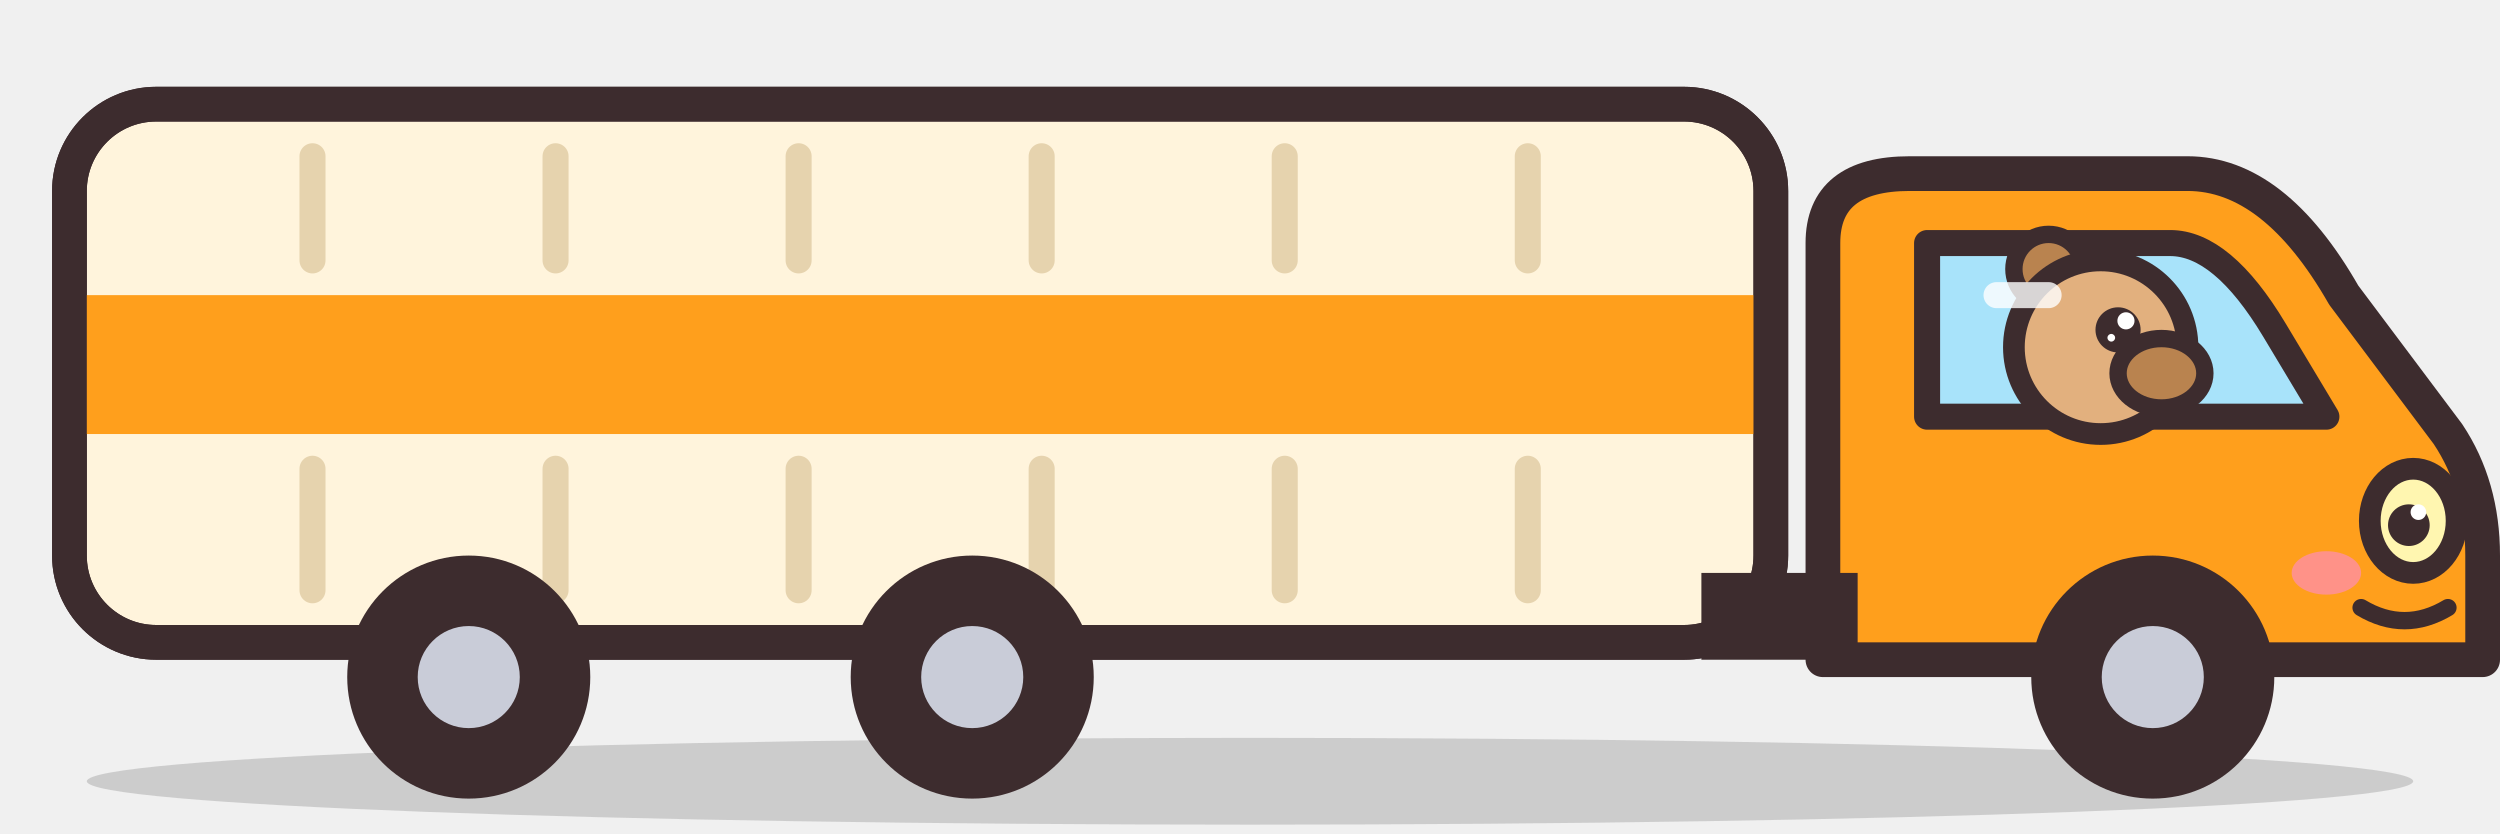
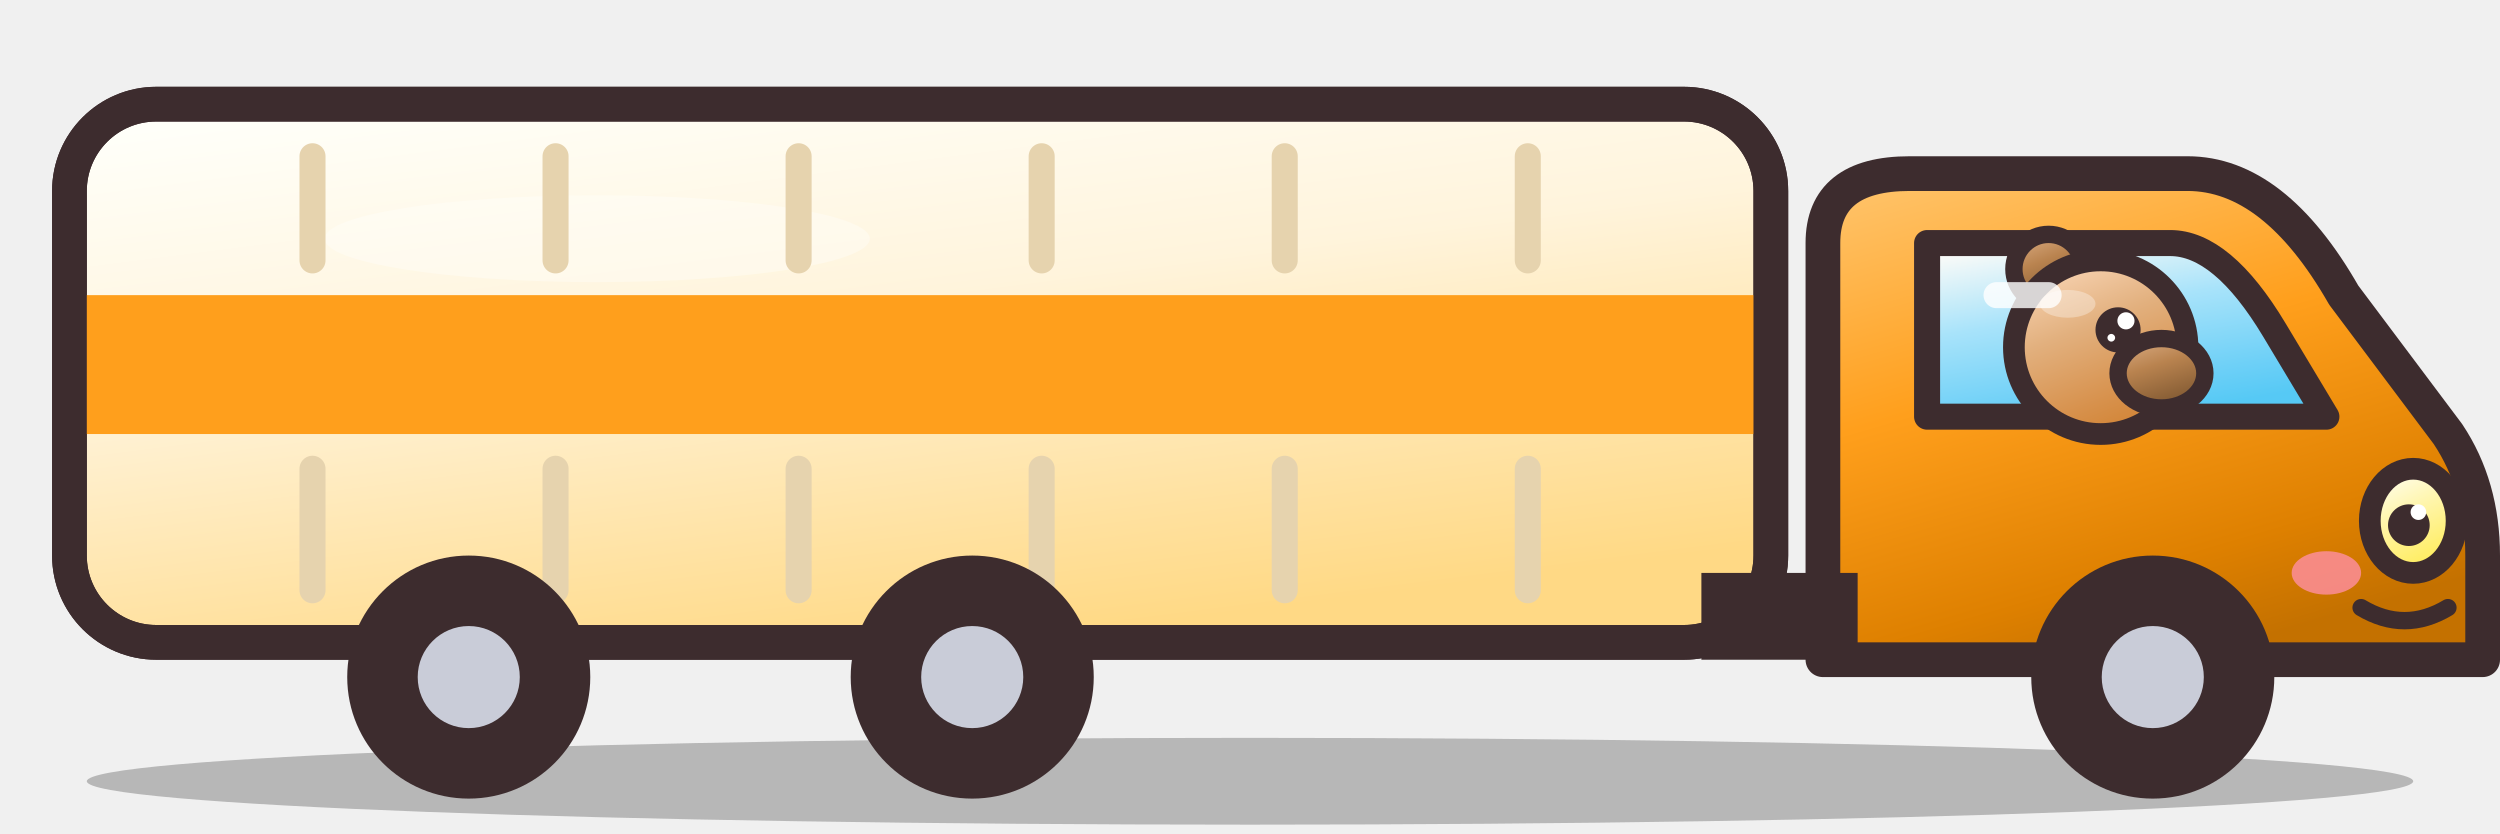
- <svg xmlns="http://www.w3.org/2000/svg" width="288" height="96" viewBox="0 0 288 96">
+ <svg xmlns="http://www.w3.org/2000/svg" data-painted="1" width="288" height="96" viewBox="0 0 288 96">
+   <defs>
+     <linearGradient id="pgFFF4DC" x1="0.15" y1="0" x2="0.55" y2="1">
+       <stop offset="0" stop-color="#FFFFF9" />
+       <stop offset="0.42" stop-color="#FFF4DC" />
+       <stop offset="0.82" stop-color="#FFE19F" />
+       <stop offset="1" stop-color="#FFD985" />
+     </linearGradient>
+     <linearGradient id="pgFF9F1C" x1="0.15" y1="0" x2="0.55" y2="1">
+       <stop offset="0" stop-color="#FFC267" />
+       <stop offset="0.42" stop-color="#FF9F1C" />
+       <stop offset="0.82" stop-color="#DE8000" />
+       <stop offset="1" stop-color="#C47100" />
+     </linearGradient>
+     <linearGradient id="pgA8E3FA" x1="0.15" y1="0" x2="0.55" y2="1">
+       <stop offset="0" stop-color="#FFFCF8" />
+       <stop offset="0.42" stop-color="#A8E3FA" />
+       <stop offset="0.82" stop-color="#6ED0F7" />
+       <stop offset="1" stop-color="#56C9F5" />
+     </linearGradient>
+     <linearGradient id="pgB9834F" x1="0.15" y1="0" x2="0.55" y2="1">
+       <stop offset="0" stop-color="#DAAC83" />
+       <stop offset="0.42" stop-color="#B9834F" />
+       <stop offset="0.82" stop-color="#91653A" />
+       <stop offset="1" stop-color="#7F5832" />
+     </linearGradient>
+     <linearGradient id="pgE2B07E" x1="0.15" y1="0" x2="0.55" y2="1">
+       <stop offset="0" stop-color="#FBD9BB" />
+       <stop offset="0.42" stop-color="#E2B07E" />
+       <stop offset="0.82" stop-color="#D7914C" />
+       <stop offset="1" stop-color="#D28537" />
+     </linearGradient>
+     <linearGradient id="pgFFF6B0" x1="0.15" y1="0" x2="0.55" y2="1">
+       <stop offset="0" stop-color="#FFFFF9" />
+       <stop offset="0.42" stop-color="#FFF6B0" />
+       <stop offset="0.82" stop-color="#FFEF73" />
+       <stop offset="1" stop-color="#FFEC59" />
+     </linearGradient>
+   </defs>
  <g stroke-linejoin="round" stroke-linecap="round">
-     <ellipse cx="144" cy="90" rx="134" ry="5" fill="#000" opacity="0.15" />
-     <rect x="8" y="12" width="196" height="62" rx="10" fill="#FFF4DC" stroke="#3D2C2E" stroke-width="4" />
+     <ellipse cx="144" cy="90" rx="134" ry="5" fill="#000" opacity="0.24" />
+     <rect x="8" y="12" width="196" height="62" rx="10" fill="url(#pgFFF4DC)" stroke="#3D2C2E" stroke-width="4" />
+     <ellipse cx="68.8" cy="27.5" rx="31.4" ry="5.0" fill="#FFFFFF" opacity="0.32" />
    <rect x="8" y="34" width="196" height="16" fill="#FF9F1C" />
    <rect x="8" y="12" width="196" height="62" rx="10" fill="none" stroke="#3D2C2E" stroke-width="4" />
    <path d="M36 18 L36 30 M36 54 L36 68" stroke="#E6D3AE" stroke-width="3" />
    <path d="M64 18 L64 30 M64 54 L64 68" stroke="#E6D3AE" stroke-width="3" />
    <path d="M92 18 L92 30 M92 54 L92 68" stroke="#E6D3AE" stroke-width="3" />
    <path d="M120 18 L120 30 M120 54 L120 68" stroke="#E6D3AE" stroke-width="3" />
    <path d="M148 18 L148 30 M148 54 L148 68" stroke="#E6D3AE" stroke-width="3" />
    <path d="M176 18 L176 30 M176 54 L176 68" stroke="#E6D3AE" stroke-width="3" />
-     <path d="M210 76 L210 28 Q210 20 220 20 L252 20 Q262 20 270 34 L282 50 Q286 56 286 64 L286 76 Z" fill="#FF9F1C" stroke="#3D2C2E" stroke-width="4" />
-     <path d="M222 28 L250 28 Q256 28 262 38 L268 48 L222 48 Z" fill="#A8E3FA" stroke="#3D2C2E" stroke-width="3" />
-     <circle cx="236" cy="31" r="4" fill="#B9834F" stroke="#3D2C2E" stroke-width="2" />
-     <circle cx="242" cy="40" r="10" fill="#E2B07E" stroke="#3D2C2E" stroke-width="2.5" />
-     <ellipse cx="249" cy="43" rx="5" ry="4" fill="#B9834F" stroke="#3D2C2E" stroke-width="2" />
+     <path d="M210 76 L210 28 Q210 20 220 20 L252 20 Q262 20 270 34 L282 50 Q286 56 286 64 L286 76 Z" fill="url(#pgFF9F1C)" stroke="#3D2C2E" stroke-width="4" />
+     <path d="M222 28 L250 28 Q256 28 262 38 L268 48 L222 48 Z" fill="url(#pgA8E3FA)" stroke="#3D2C2E" stroke-width="3" />
+     <circle cx="236" cy="31" r="4" fill="url(#pgB9834F)" stroke="#3D2C2E" stroke-width="2" />
+     <circle cx="242" cy="40" r="10" fill="url(#pgE2B07E)" stroke="#3D2C2E" stroke-width="2.5" />
+     <ellipse cx="238.2" cy="35.0" rx="3.2" ry="1.6" fill="#FFFFFF" opacity="0.32" />
+     <ellipse cx="249" cy="43" rx="5" ry="4" fill="url(#pgB9834F)" stroke="#3D2C2E" stroke-width="2" />
    <circle cx="244" cy="38" r="2.6" fill="#3D2C2E" />
    <circle cx="244.91" cy="36.96" r="0.988" fill="#FFFFFF" />
    <circle cx="243.22" cy="38.91" r="0.442" fill="#FFFFFF" />
    <path d="M230 34 L236 34" stroke="#FFFFFF" stroke-width="3" opacity="0.8" />
    <rect x="196" y="66" width="18" height="10" fill="#3D2C2E" />
    <circle cx="54" cy="78" r="14" fill="#3D2C2E" />
    <circle cx="54" cy="78" r="5.88" fill="#C9CCD8" />
    <circle cx="112" cy="78" r="14" fill="#3D2C2E" />
    <circle cx="112" cy="78" r="5.88" fill="#C9CCD8" />
    <circle cx="248" cy="78" r="14" fill="#3D2C2E" />
    <circle cx="248" cy="78" r="5.88" fill="#C9CCD8" />
-     <ellipse cx="278" cy="60" rx="5" ry="6" fill="#FFF6B0" stroke="#3D2C2E" stroke-width="2.5" />
+     <ellipse cx="278" cy="60" rx="5" ry="6" fill="url(#pgFFF6B0)" stroke="#3D2C2E" stroke-width="2.5" />
    <circle cx="277.5" cy="60.5" r="2.4" fill="#3D2C2E" />
    <circle cx="278.6" cy="59" r="0.9" fill="#FFFFFF" />
    <ellipse cx="268" cy="66" rx="4" ry="2.5" fill="#FF8FA3" opacity="0.8" />
    <path d="M272 70 Q277 73 282 70" stroke="#3D2C2E" stroke-width="2" fill="none" />
  </g>
</svg>
